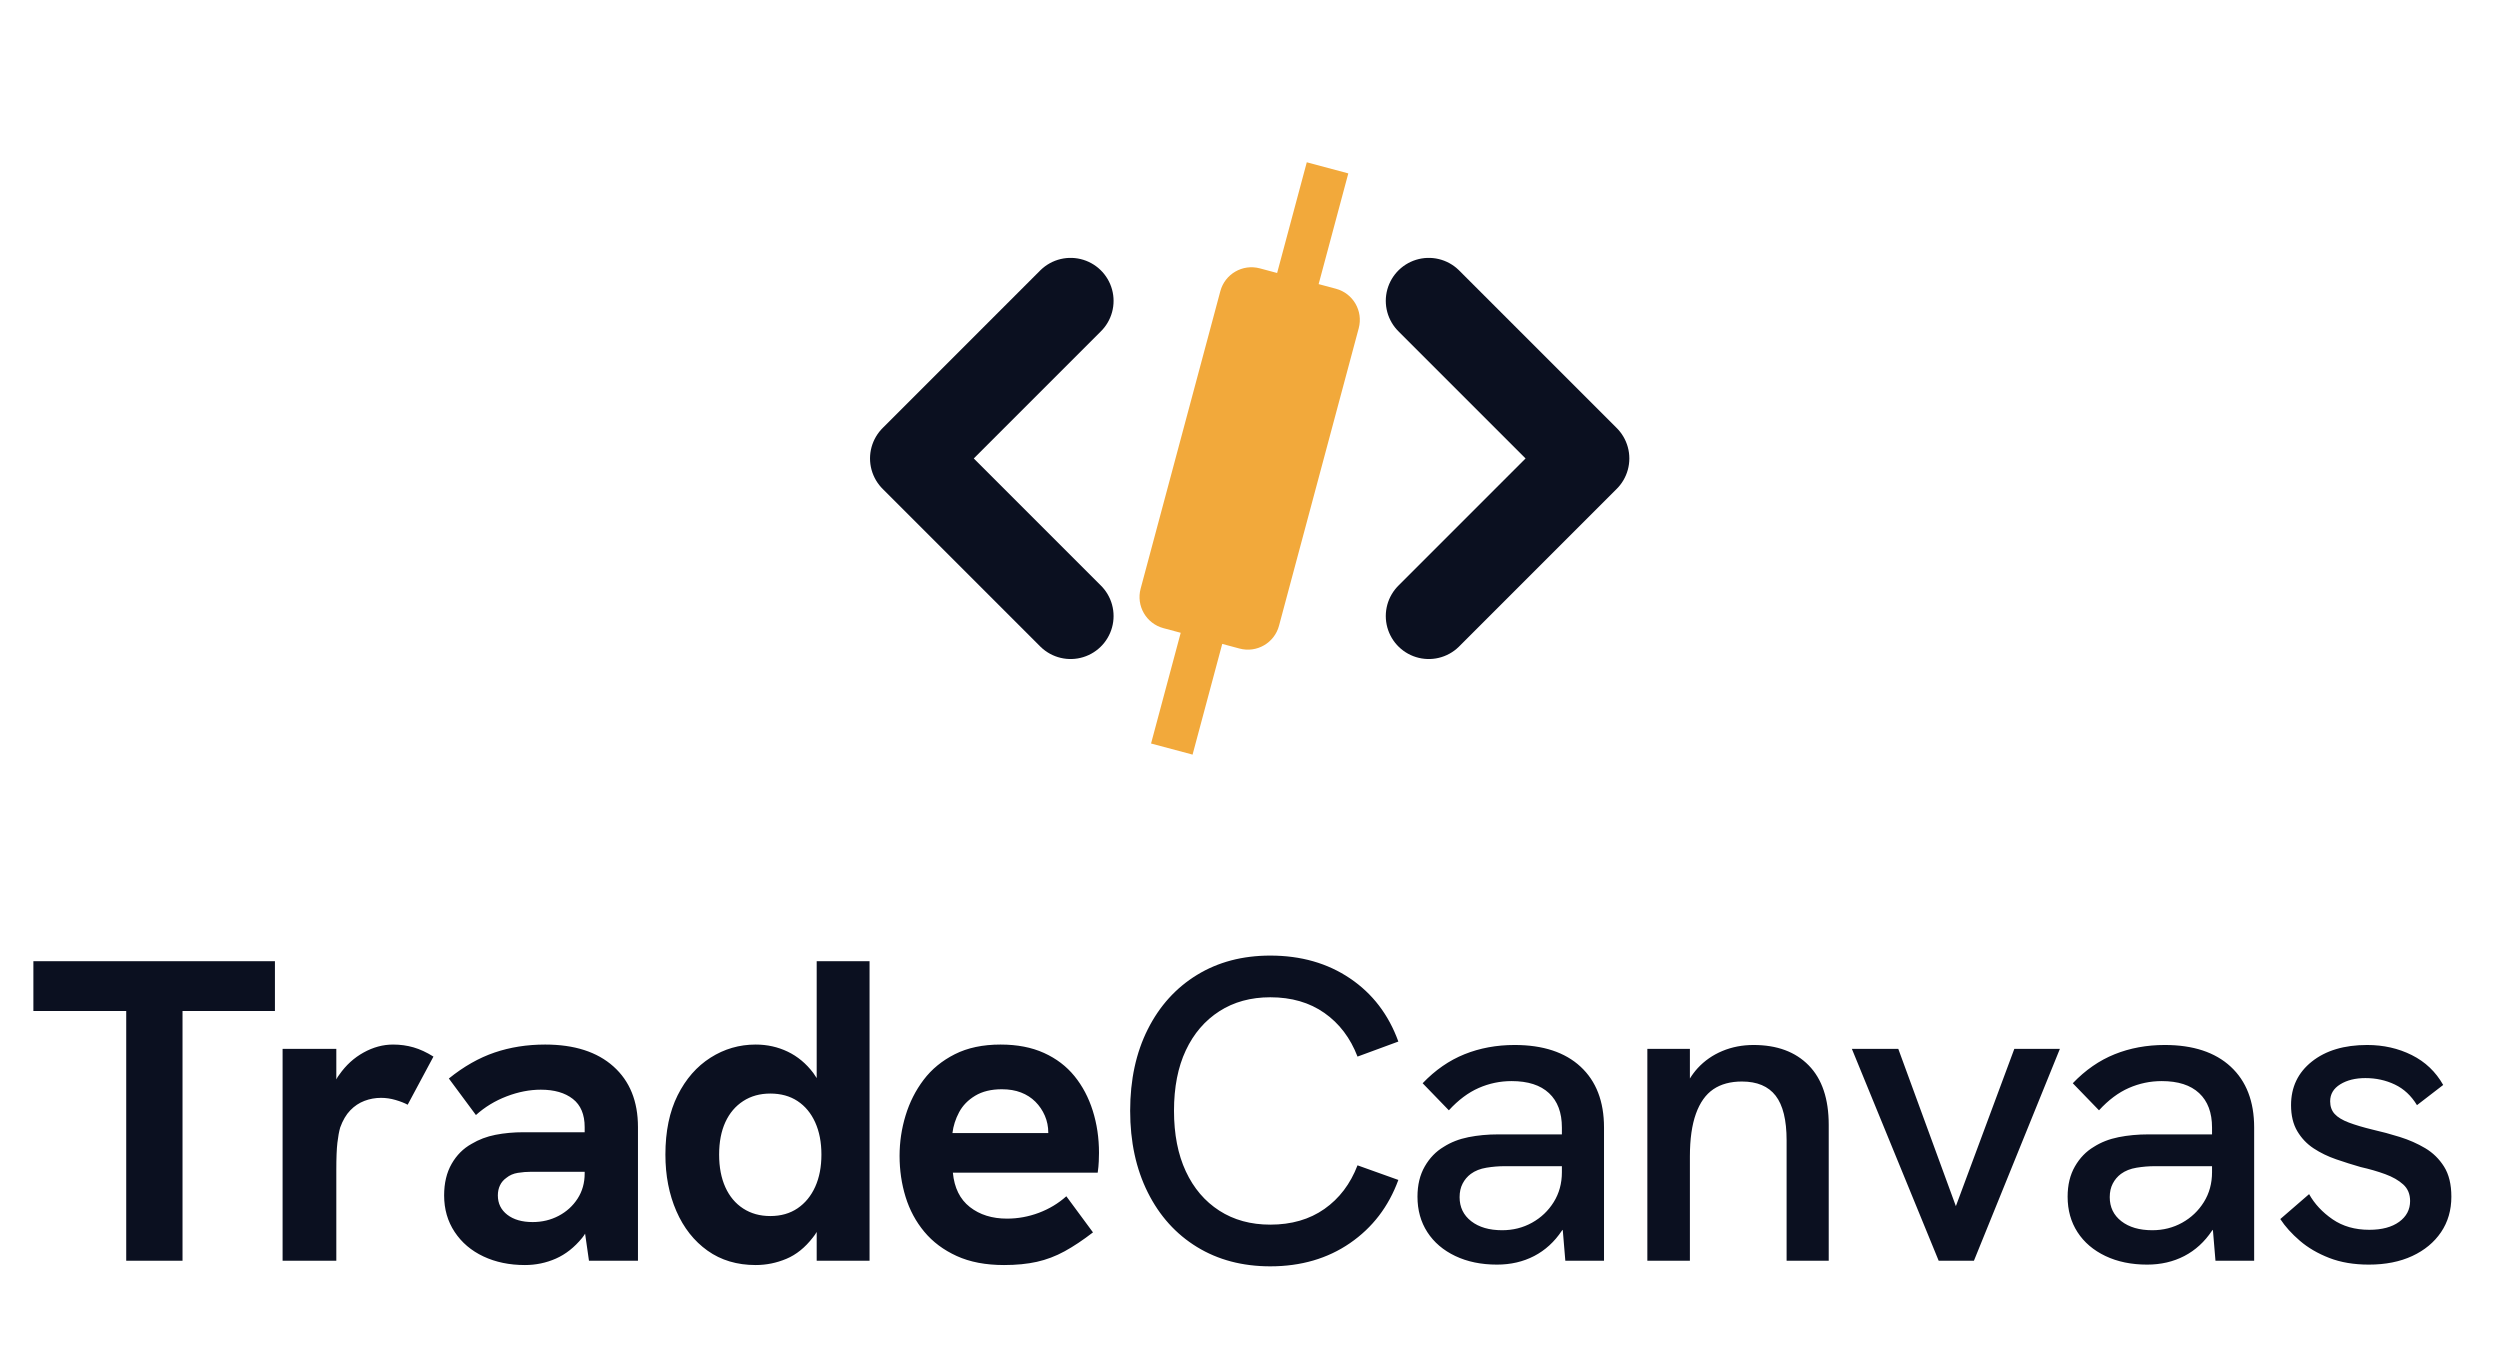
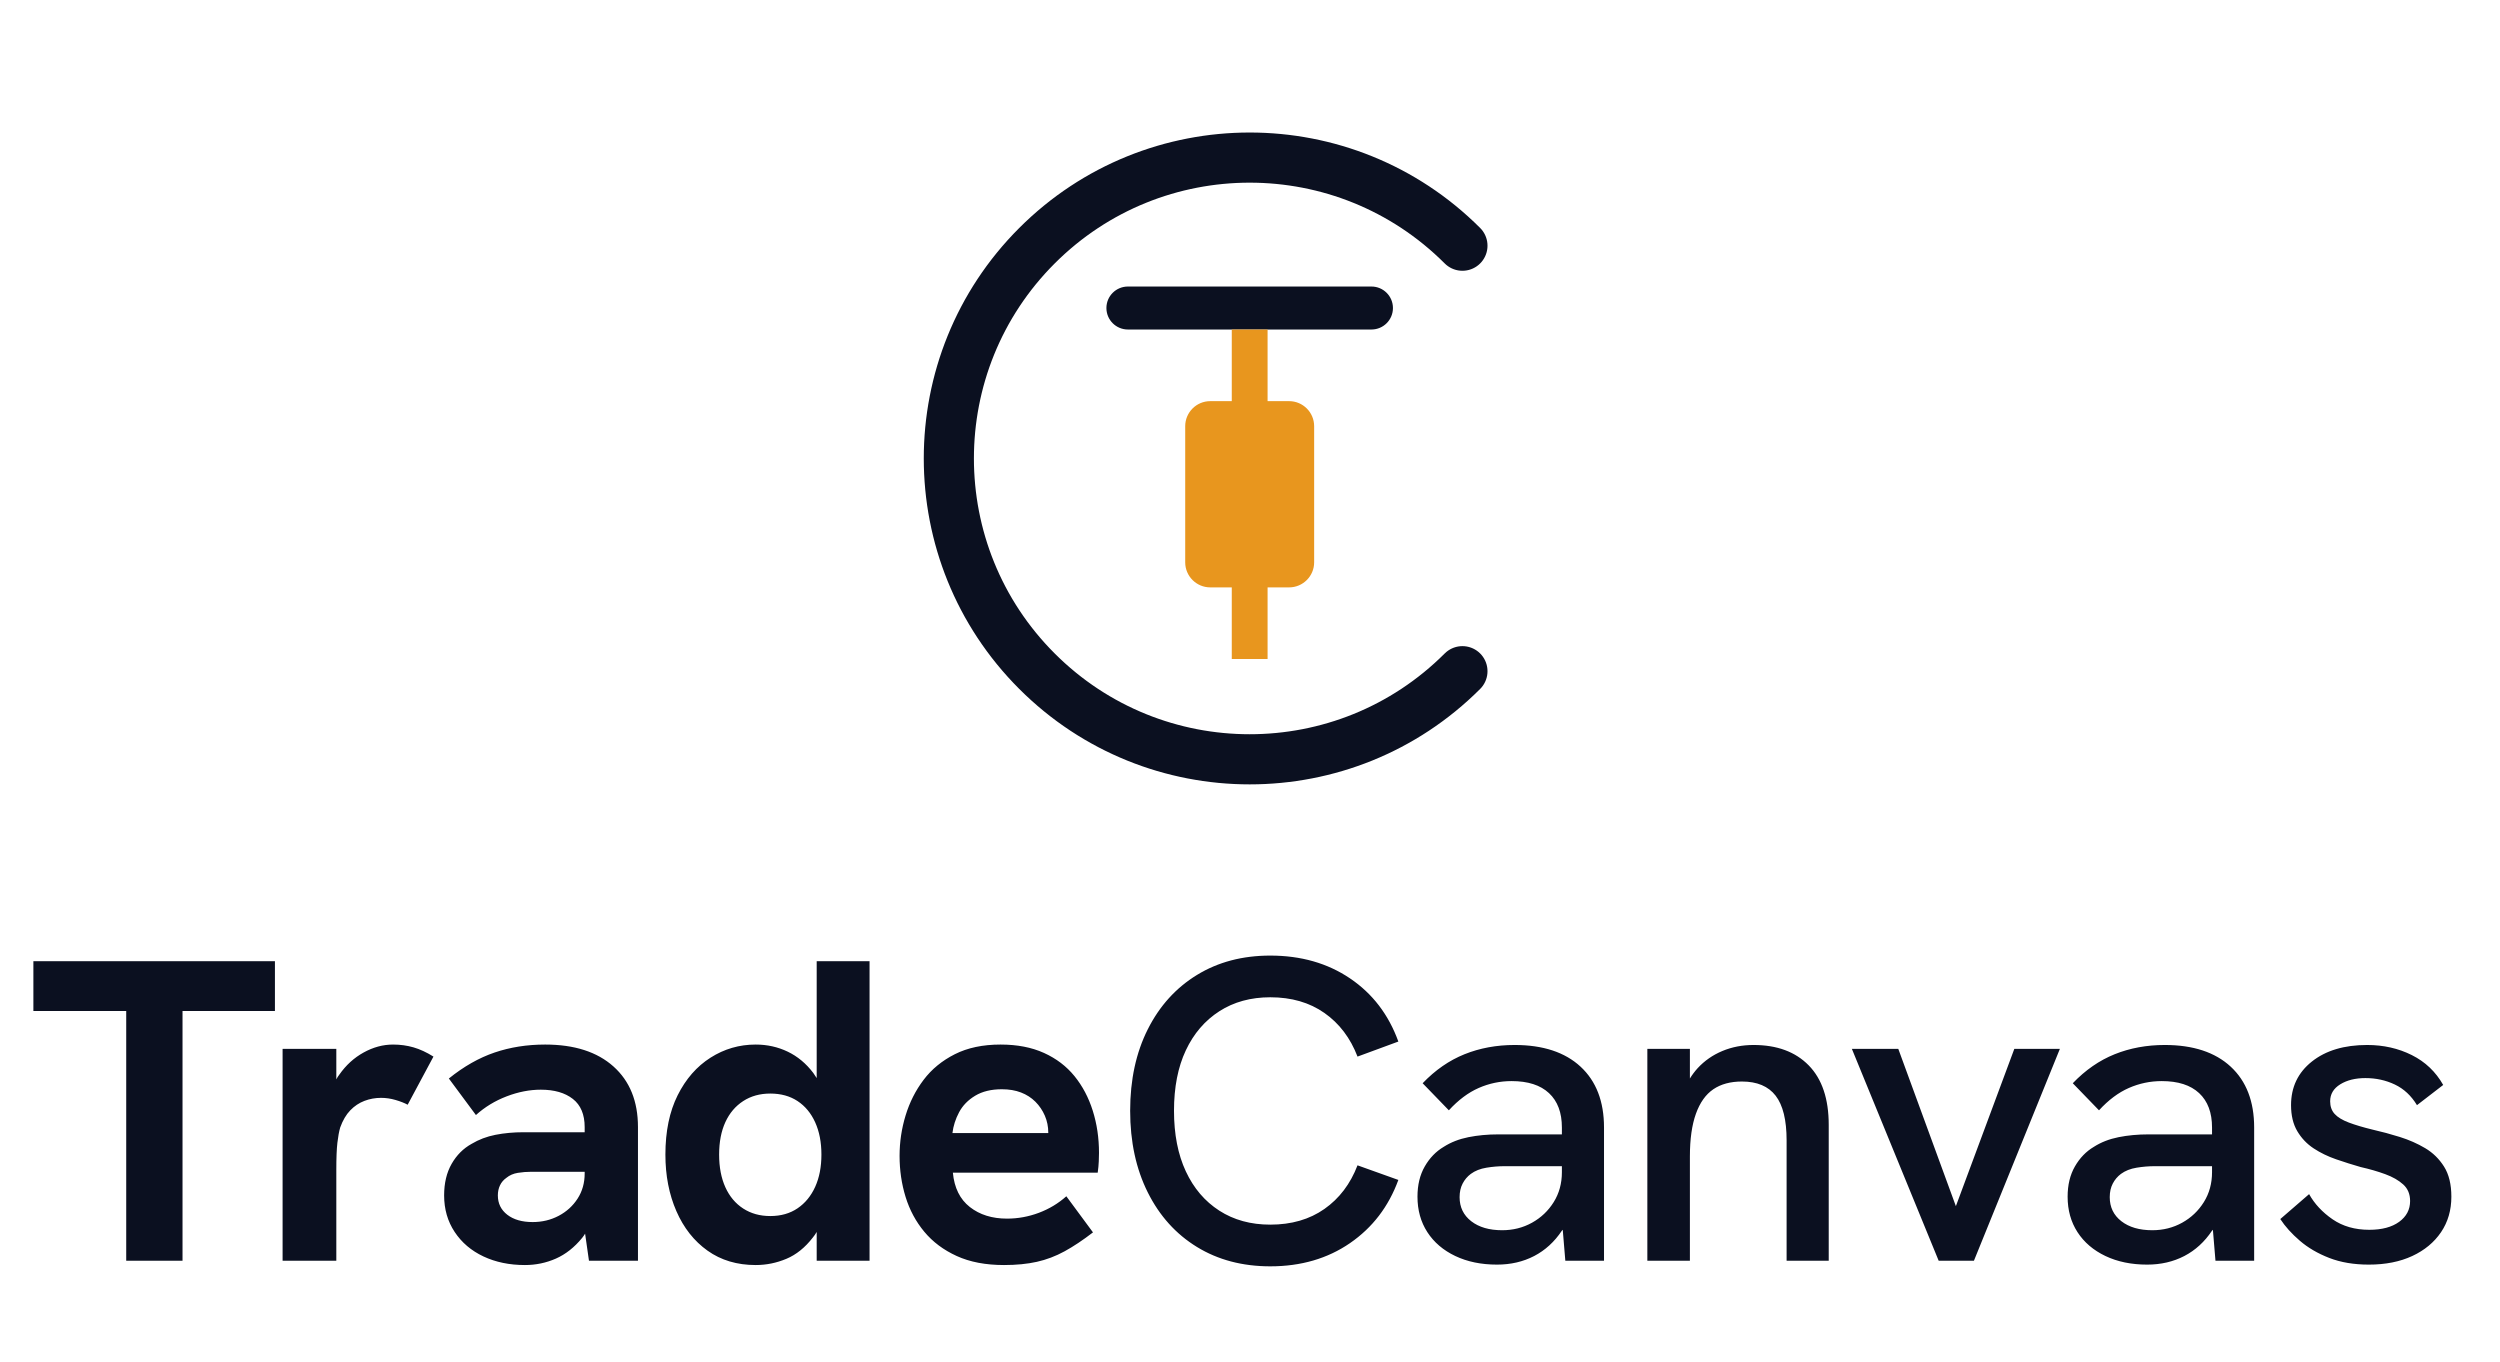
<svg xmlns="http://www.w3.org/2000/svg" viewBox="0 0 698 380">
  <g transform="translate(220.91 0)">
-     <path d="M78 84L34 128L78 172M178 84L222 128L178 172" fill="none" stroke="#0B1020" stroke-width="24" stroke-linecap="round" stroke-linejoin="round" />
-     <path fill="#F2A93B" transform="rotate(15 128 128)" d="M122.0 44H134.0V76H139.0a9 9 0 0 1 9 9V171a9 9 0 0 1-9 9H134.0V212H122.0V180H117.0a9 9 0 0 1-9-9V85a9 9 0 0 1 9-9H122.0Z" />
+     <path d="M187.4 68.6A84 84 0 1 0 187.4 187.4" fill="none" stroke="#0B1020" stroke-width="14" stroke-linecap="round" />
+     <rect x="88" y="80" width="80" height="12" rx="6" fill="#0B1020" />
+     <path fill="#E8961E" d="M123 92H133V112H139a7 7 0 0 1 7 7V157a7 7 0 0 1-7 7H133V184H123V164H117a7 7 0 0 1-7-7V119a7 7 0 0 1 7-7H123Z" />
  </g>
  <path fill="#0B1020" transform="translate(8.00 352)" d="M27.24 0.00L27.24 -69.72L1.32 -69.72L1.32 -83.64L68.76 -83.64L68.76 -69.72L42.96 -69.72L42.96 0.00ZM70.90 0.00L70.90 -59.16L85.90 -59.16L85.90 -50.64Q86.26 -51.36 86.74 -51.96Q89.50 -55.92 93.52 -58.14Q97.54 -60.36 101.74 -60.36Q104.74 -60.36 107.44 -59.58Q110.14 -58.80 113.02 -57.00L105.82 -43.56Q104.50 -44.28 102.46 -44.88Q100.42 -45.48 98.38 -45.48Q95.98 -45.48 93.76 -44.64Q91.54 -43.80 89.80 -42.00Q88.06 -40.20 86.98 -37.20Q86.50 -35.52 86.20 -32.94Q85.90 -30.36 85.90 -25.44L85.90 0.00ZM156.44 0.00L155.36 -7.56Q155.00 -6.96 154.52 -6.36Q151.28 -2.40 147.20 -0.60Q143.12 1.20 138.56 1.20Q132.08 1.20 126.98 -1.20Q121.88 -3.60 118.94 -8.04Q116.00 -12.48 116.00 -18.24Q116.00 -23.40 118.10 -27.06Q120.20 -30.72 123.68 -32.64Q126.68 -34.44 130.34 -35.16Q134.00 -35.88 138.20 -35.88L155.24 -35.88L155.24 -37.32Q155.24 -42.60 151.94 -45.18Q148.64 -47.76 143.00 -47.76Q138.32 -47.76 133.46 -45.90Q128.60 -44.04 124.88 -40.68L117.32 -50.88Q123.56 -55.92 130.10 -58.14Q136.64 -60.36 144.20 -60.36Q156.44 -60.36 163.28 -54.24Q170.12 -48.12 170.12 -37.32L170.12 0.00ZM155.24 -24.84L140.36 -24.84Q138.44 -24.84 136.58 -24.54Q134.72 -24.24 133.40 -23.16Q132.20 -22.32 131.60 -21.06Q131.00 -19.80 131.00 -18.24Q131.00 -14.88 133.64 -12.84Q136.28 -10.80 140.72 -10.80Q144.68 -10.80 147.98 -12.54Q151.28 -14.28 153.26 -17.34Q155.24 -20.40 155.24 -24.36ZM202.98 1.20Q195.18 1.20 189.54 -2.82Q183.90 -6.84 180.84 -13.86Q177.78 -20.88 177.78 -29.64Q177.78 -39.36 181.20 -46.20Q184.62 -53.04 190.38 -56.70Q196.14 -60.36 202.98 -60.36Q207.78 -60.36 211.92 -58.38Q216.06 -56.40 219.06 -52.44Q219.54 -51.72 220.02 -51.00L220.02 -83.64L234.78 -83.64L234.78 0.00L220.02 0.00L220.02 -8.04Q219.54 -7.20 218.94 -6.48Q215.70 -2.28 211.56 -0.54Q207.42 1.20 202.98 1.20ZM207.06 -12.48Q211.50 -12.48 214.68 -14.64Q217.86 -16.80 219.60 -20.64Q221.34 -24.48 221.34 -29.64Q221.34 -34.80 219.60 -38.64Q217.86 -42.48 214.68 -44.58Q211.50 -46.68 207.06 -46.68Q202.74 -46.68 199.50 -44.58Q196.26 -42.48 194.52 -38.70Q192.78 -34.92 192.78 -29.64Q192.78 -24.36 194.52 -20.52Q196.26 -16.68 199.50 -14.58Q202.74 -12.48 207.06 -12.48ZM272.32 1.20Q264.64 1.20 259.12 -1.32Q253.60 -3.84 250.06 -8.10Q246.52 -12.36 244.84 -17.82Q243.16 -23.28 243.16 -29.28Q243.16 -35.04 244.84 -40.56Q246.52 -46.08 249.88 -50.52Q253.24 -54.96 258.58 -57.66Q263.92 -60.36 271.36 -60.36Q278.32 -60.36 283.48 -58.02Q288.64 -55.68 292.00 -51.54Q295.36 -47.40 297.10 -41.88Q298.84 -36.36 298.84 -30.12Q298.84 -29.28 298.78 -27.78Q298.72 -26.28 298.48 -24.60L258.04 -24.60Q258.64 -18.24 262.78 -15.00Q266.92 -11.76 273.16 -11.76Q277.72 -11.76 282.04 -13.38Q286.36 -15.00 289.72 -18.00L297.16 -7.92Q292.96 -4.68 289.24 -2.64Q285.52 -0.60 281.50 0.30Q277.48 1.20 272.32 1.20ZM284.68 -35.64Q284.68 -35.76 284.68 -35.76Q284.68 -38.28 283.72 -40.50Q282.76 -42.72 281.08 -44.40Q279.40 -46.08 277.06 -46.98Q274.72 -47.88 271.72 -47.88Q267.28 -47.88 264.28 -46.08Q261.28 -44.28 259.78 -41.46Q258.28 -38.64 257.92 -35.64ZM346.66 1.56Q335.02 1.56 326.20 -3.84Q317.38 -9.24 312.46 -19.08Q307.54 -28.92 307.54 -41.88Q307.54 -54.84 312.46 -64.62Q317.38 -74.40 326.20 -79.80Q335.02 -85.20 346.66 -85.20Q359.50 -85.20 368.92 -78.84Q378.34 -72.48 382.42 -61.20L371.02 -57.00Q368.02 -64.80 361.78 -69.18Q355.54 -73.56 346.66 -73.56Q338.50 -73.56 332.44 -69.66Q326.38 -65.76 323.08 -58.74Q319.78 -51.72 319.78 -41.88Q319.78 -32.04 323.08 -24.96Q326.38 -17.88 332.44 -13.98Q338.50 -10.08 346.66 -10.08Q355.54 -10.08 361.78 -14.46Q368.02 -18.84 371.02 -26.64L382.42 -22.56Q378.34 -11.40 368.92 -4.92Q359.50 1.56 346.66 1.56ZM429.04 0.00L428.32 -8.64Q428.20 -8.52 428.08 -8.40Q424.96 -3.72 420.34 -1.32Q415.72 1.08 409.96 1.08Q403.36 1.08 398.32 -1.32Q393.28 -3.72 390.52 -7.98Q387.76 -12.24 387.76 -17.88Q387.76 -22.80 389.80 -26.34Q391.84 -29.88 395.08 -31.80Q398.08 -33.72 401.98 -34.50Q405.88 -35.28 410.32 -35.28L428.08 -35.28L428.08 -37.20Q428.08 -43.44 424.48 -46.80Q420.88 -50.16 414.04 -50.16Q409.24 -50.16 404.86 -48.24Q400.48 -46.32 396.52 -42.00L389.20 -49.56Q394.48 -55.08 400.90 -57.66Q407.32 -60.24 414.88 -60.24Q426.76 -60.24 433.30 -54.18Q439.84 -48.12 439.84 -37.20L439.84 0.00ZM428.08 -26.40L412.00 -26.40Q409.60 -26.40 407.02 -25.98Q404.44 -25.56 402.64 -24.24Q401.20 -23.16 400.36 -21.54Q399.52 -19.92 399.52 -17.76Q399.52 -13.56 402.76 -11.04Q406.00 -8.52 411.40 -8.52Q415.96 -8.52 419.74 -10.62Q423.52 -12.72 425.80 -16.38Q428.08 -20.04 428.08 -24.72ZM451.94 0.00L451.94 -59.16L463.82 -59.16L463.82 -50.88Q464.78 -52.44 465.98 -53.76Q468.86 -56.88 472.88 -58.56Q476.90 -60.24 481.58 -60.24Q491.42 -60.24 497.00 -54.54Q502.58 -48.84 502.58 -37.92L502.58 0.00L490.82 0.00L490.82 -33.60Q490.82 -42.12 487.76 -46.08Q484.70 -50.04 478.34 -50.04Q473.54 -50.04 470.36 -47.88Q467.18 -45.72 465.50 -41.04Q463.82 -36.36 463.82 -29.16L463.82 0.00ZM533.28 0.00L509.04 -59.16L522.00 -59.16L538.08 -15.24L554.40 -59.16L567.12 -59.16L543.12 0.00ZM610.56 0.00L609.84 -8.64Q609.72 -8.52 609.60 -8.40Q606.48 -3.72 601.86 -1.32Q597.24 1.08 591.48 1.08Q584.88 1.08 579.84 -1.32Q574.80 -3.72 572.04 -7.98Q569.28 -12.24 569.28 -17.88Q569.28 -22.80 571.32 -26.34Q573.36 -29.88 576.60 -31.80Q579.60 -33.72 583.50 -34.50Q587.40 -35.28 591.84 -35.28L609.60 -35.28L609.60 -37.20Q609.60 -43.44 606.00 -46.80Q602.40 -50.16 595.56 -50.16Q590.76 -50.16 586.38 -48.24Q582.00 -46.32 578.04 -42.00L570.72 -49.56Q576.00 -55.08 582.42 -57.66Q588.84 -60.24 596.40 -60.24Q608.28 -60.24 614.82 -54.18Q621.36 -48.12 621.36 -37.20L621.36 0.00ZM609.60 -26.40L593.52 -26.40Q591.12 -26.40 588.54 -25.98Q585.96 -25.56 584.16 -24.24Q582.72 -23.16 581.88 -21.54Q581.04 -19.92 581.04 -17.76Q581.04 -13.56 584.28 -11.04Q587.52 -8.52 592.92 -8.52Q597.48 -8.52 601.26 -10.62Q605.04 -12.72 607.32 -16.38Q609.60 -20.04 609.60 -24.72ZM653.38 1.08Q647.14 1.08 642.34 -0.78Q637.54 -2.64 634.12 -5.58Q630.70 -8.52 628.66 -11.64L636.70 -18.60Q638.98 -14.52 643.24 -11.58Q647.50 -8.64 653.50 -8.64Q658.78 -8.64 661.84 -10.86Q664.90 -13.08 664.90 -16.68Q664.90 -19.56 662.98 -21.30Q661.06 -23.04 657.94 -24.18Q654.82 -25.32 651.10 -26.16Q647.74 -27.12 644.26 -28.32Q640.78 -29.52 637.96 -31.38Q635.14 -33.24 633.40 -36.18Q631.66 -39.12 631.66 -43.44Q631.66 -51.00 637.48 -55.62Q643.30 -60.24 652.90 -60.24Q659.74 -60.24 665.38 -57.42Q671.02 -54.60 674.14 -49.08L666.82 -43.44Q664.42 -47.40 660.64 -49.20Q656.86 -51.00 652.42 -51.00Q648.22 -51.00 645.40 -49.26Q642.58 -47.52 642.58 -44.52Q642.58 -42.36 643.84 -40.98Q645.10 -39.60 647.80 -38.58Q650.50 -37.56 654.46 -36.60Q658.18 -35.76 662.02 -34.56Q665.86 -33.36 669.10 -31.44Q672.34 -29.52 674.38 -26.28Q676.42 -23.04 676.42 -17.88Q676.42 -12.24 673.54 -7.98Q670.66 -3.72 665.50 -1.32Q660.34 1.08 653.38 1.08Z" />
</svg>
